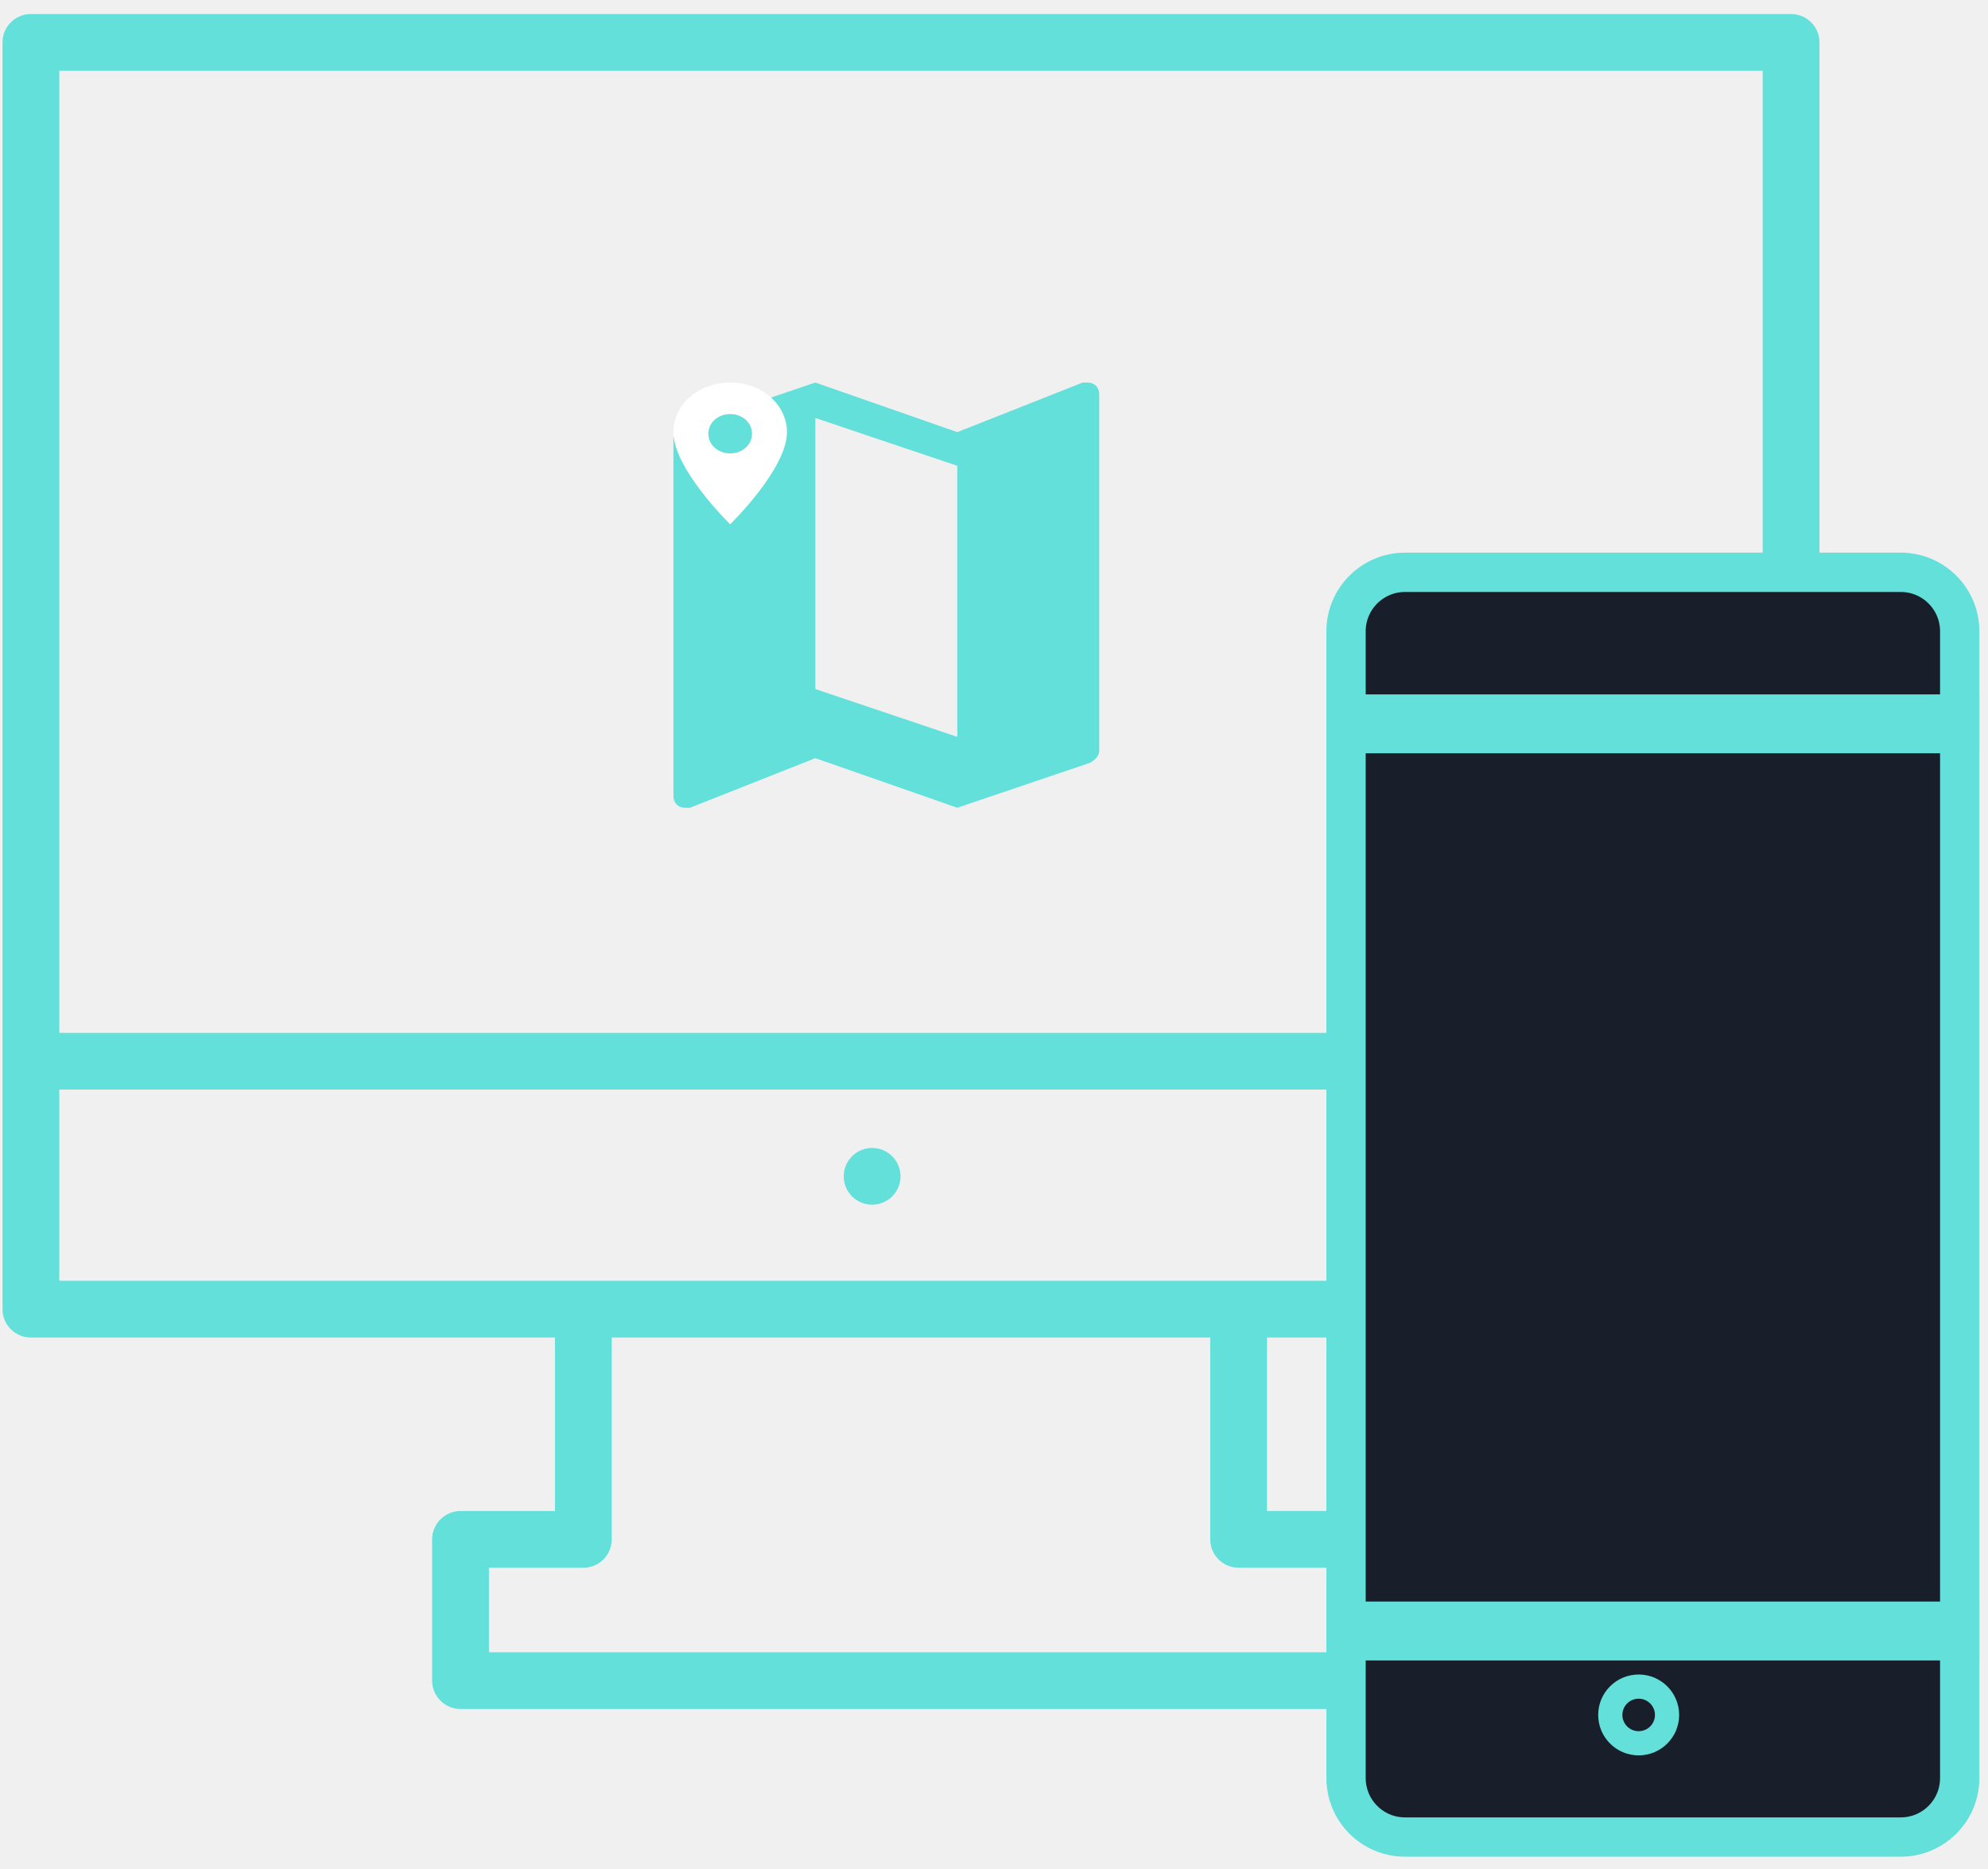
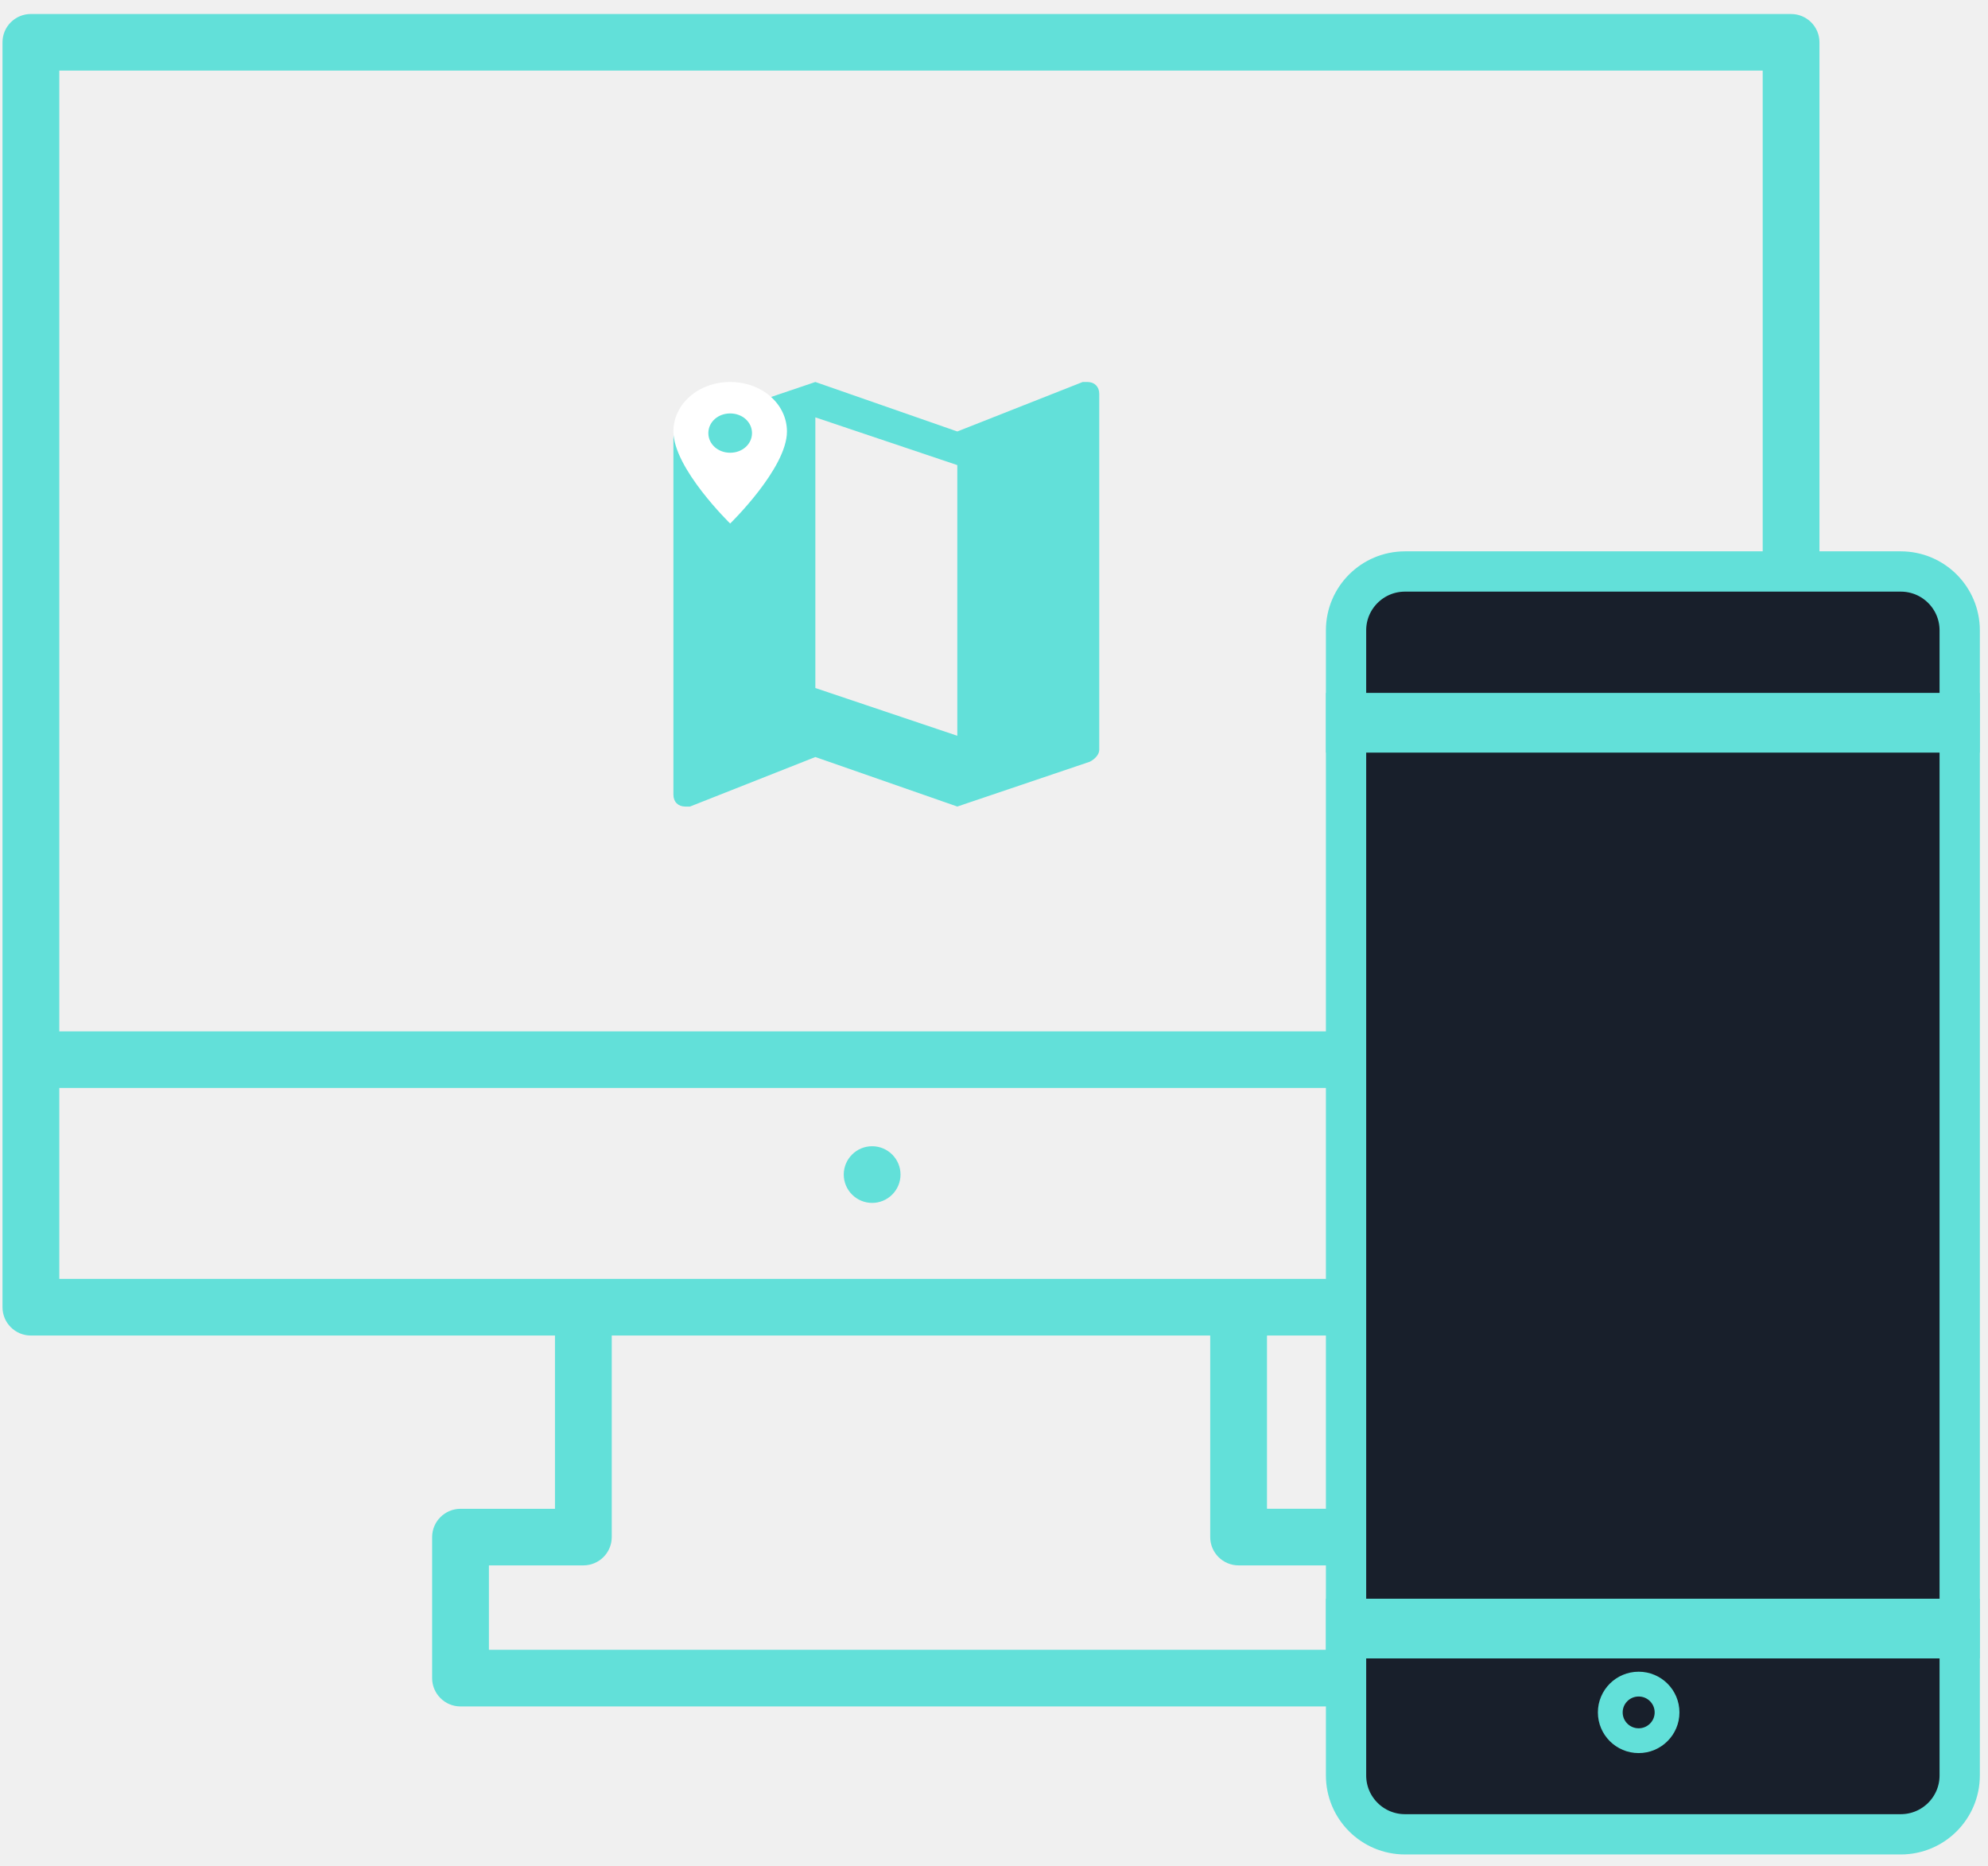
- <svg xmlns="http://www.w3.org/2000/svg" width="83" height="78">
-   <g fill="none" fill-rule="evenodd">
-     <path d="M2.476 53.466h71.117v-7.983H2.476v7.983zm49.237 11.977h3.943v3.529H20.413v-3.529h3.942c.656 0 1.185-.529 1.185-1.183v-8.427h24.988v8.427c0 .654.53 1.183 1.185 1.183zM2.476 43.116h71.117V2.95H2.476v40.165zM1.29.585C.635.585.105 1.114.105 1.768V54.65c0 .655.53 1.184 1.185 1.184h21.88v7.243h-3.943c-.655 0-1.185.532-1.185 1.184v5.895c0 .652.53 1.184 1.185 1.184h37.615c.654 0 1.185-.532 1.185-1.184V64.26c0-.652-.531-1.184-1.185-1.184h-3.944v-7.243h21.88c.655 0 1.186-.53 1.186-1.184V1.77c0-.655-.531-1.184-1.185-1.184H1.29z" fill="#62E0D9" />
-     <path d="M36.412 47.92c-.654 0-1.185.53-1.185 1.184a1.185 1.185 0 0 0 2.37 0c0-.653-.531-1.184-1.185-1.184" fill="#62E0D9" />
-     <g transform="translate(55.377 23.07)" stroke="#62E0D9">
-       <rect stroke-width="1.641" fill="#181F2B" x=".821" y=".821" width="25.621" height="52.795" rx="2.462" />
-       <path stroke-width="1.458" fill="#FFF" d="M.729 6.646h25.803v1H.729zM.729 44.515h25.803v1H.729z" />
-       <ellipse stroke-width="1.01" cx="13.038" cy="48.519" rx="1.185" ry="1.183" />
-     </g>
-     <g>
-       <path d="M45.4 15.969h-.197l-5.235 2.07-5.927-2.07-5.531 1.874c-.198.098-.395.197-.395.493v14.89c0 .297.197.494.494.494h.197l5.235-2.071 5.927 2.07 5.531-1.873c.198-.099.395-.296.395-.493V16.462c0-.296-.197-.493-.494-.493zM39.968 30.76l-5.927-1.997V17.448l5.927 1.997v11.316z" fill="#62E0D9" />
-       <path d="M30.485 15.969c-1.32 0-2.37.917-2.37 2.07 0 1.54 2.37 3.847 2.37 3.847s2.371-2.308 2.371-3.846c0-1.154-1.05-2.071-2.37-2.071zm0 2.958c-.51 0-.911-.361-.911-.821 0-.46.4-.822.911-.822s.912.361.912.822c0 .46-.401.821-.912.821z" fill="#FFF" />
-     </g>
+ <svg xmlns="http://www.w3.org/2000/svg" width="81" height="76" viewBox="0 0 81 76" fill="none">
+   <g clip-path="url(#clip0_53_27)">
+     <path fill-rule="evenodd" clip-rule="evenodd" d="M2.416 52.095H71.82V44.317H2.416V52.095ZM50.467 63.765H54.315V67.204H19.921V63.765H23.768C24.408 63.765 24.925 63.25 24.925 62.612V54.401H49.31V62.612C49.31 63.25 49.828 63.765 50.467 63.765ZM2.416 42.011H71.82V2.874H2.416V42.011ZM1.259 0.57C0.62 0.57 0.102 1.085 0.102 1.723V53.249C0.102 53.887 0.62 54.402 1.259 54.402H22.612V61.46H18.764C18.125 61.46 17.607 61.978 17.607 62.613V68.357C17.607 68.993 18.125 69.511 18.764 69.511H55.472C56.111 69.511 56.629 68.993 56.629 68.357V62.612C56.629 61.977 56.111 61.459 55.472 61.459H51.623V54.401H72.976C73.615 54.401 74.133 53.885 74.133 53.248V1.725C74.133 1.086 73.615 0.571 72.977 0.571H1.259V0.57Z" fill="#62E0D9" />
+     <path fill-rule="evenodd" clip-rule="evenodd" d="M35.535 46.691C34.896 46.691 34.378 47.208 34.378 47.845C34.378 48.151 34.5 48.445 34.717 48.661C34.934 48.878 35.228 49 35.535 49C35.841 49 36.136 48.878 36.352 48.661C36.569 48.445 36.691 48.151 36.691 47.845C36.691 47.209 36.173 46.691 35.535 46.691Z" fill="#62E0D9" />
+     <path d="M77.445 23.279H57.246C55.919 23.279 54.844 24.353 54.844 25.677V72.321C54.844 73.646 55.919 74.72 57.246 74.72H77.445C78.772 74.72 79.847 73.646 79.847 72.321V25.677C79.847 24.353 78.772 23.279 77.445 23.279Z" fill="#181F2B" stroke="#62E0D9" stroke-width="1.641" />
+     <path fill-rule="evenodd" clip-rule="evenodd" d="M54.754 28.954H79.935V29.928H54.754V28.954ZM54.754 65.852H79.935V66.826H54.754V65.852Z" fill="white" stroke="#62E0D9" stroke-width="1.458" />
+     <path d="M66.766 70.906C67.405 70.906 67.923 70.39 67.923 69.754C67.923 69.117 67.405 68.601 66.766 68.601C66.128 68.601 65.61 69.117 65.61 69.754C65.61 70.39 66.128 70.906 66.766 70.906Z" stroke="#62E0D9" stroke-width="1.01" />
+     <path fill-rule="evenodd" clip-rule="evenodd" d="M44.306 15.56H44.114L39.005 17.576L33.221 15.56L27.823 17.386C27.63 17.481 27.438 17.578 27.438 17.866V32.374C27.438 32.663 27.63 32.855 27.92 32.855H28.112L33.221 30.837L39.005 32.854L44.403 31.029C44.596 30.933 44.788 30.741 44.788 30.549V16.04C44.788 15.752 44.596 15.56 44.306 15.56ZM39.005 29.971L33.221 28.026V17.001L39.005 18.946V29.971Z" fill="#62E0D9" />
+     <path fill-rule="evenodd" clip-rule="evenodd" d="M29.75 15.56C28.462 15.56 27.438 16.453 27.438 17.576C27.438 19.077 29.75 21.325 29.75 21.325C29.75 21.325 32.064 19.076 32.064 17.578C32.064 16.453 31.039 15.56 29.75 15.56ZM29.75 18.442C29.253 18.442 28.861 18.09 28.861 17.642C28.861 17.194 29.252 16.841 29.75 16.841C30.249 16.841 30.64 17.193 30.64 17.642C30.64 18.09 30.249 18.442 29.75 18.442Z" fill="white" />
  </g>
+   <defs>
+     <clipPath id="clip0_53_27">
+       <rect width="81" height="76" fill="white" />
+     </clipPath>
+   </defs>
</svg>
